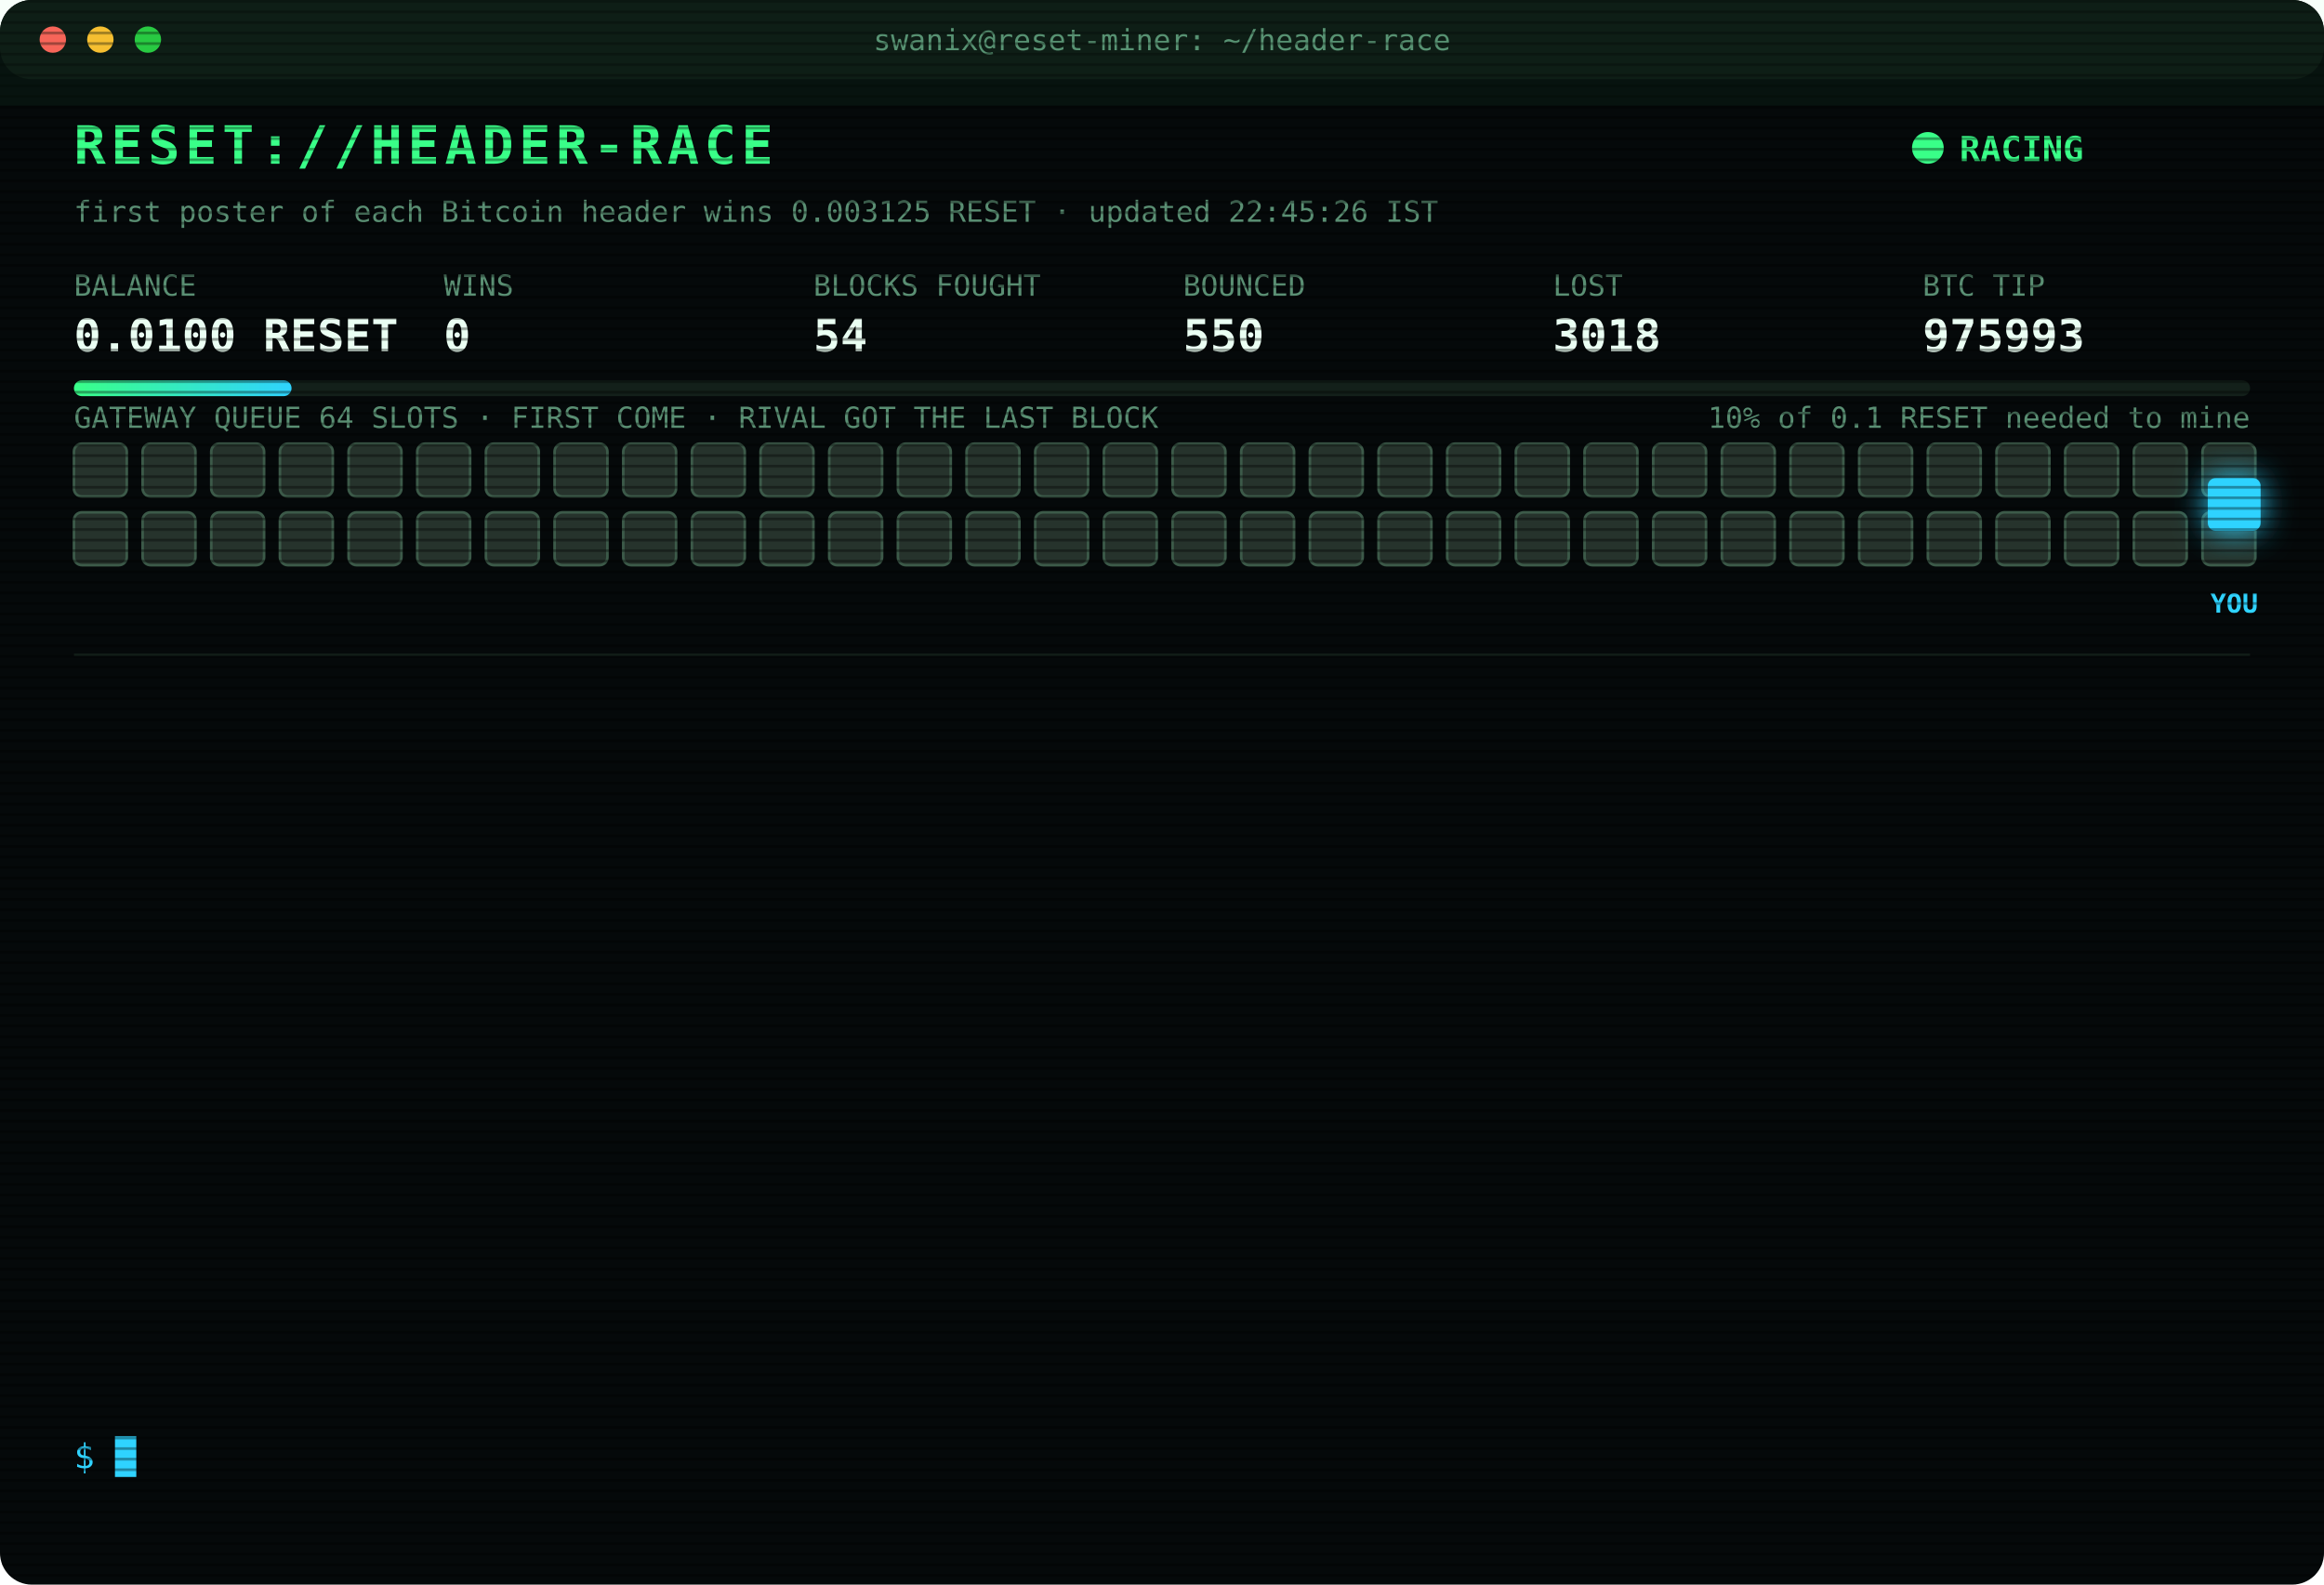
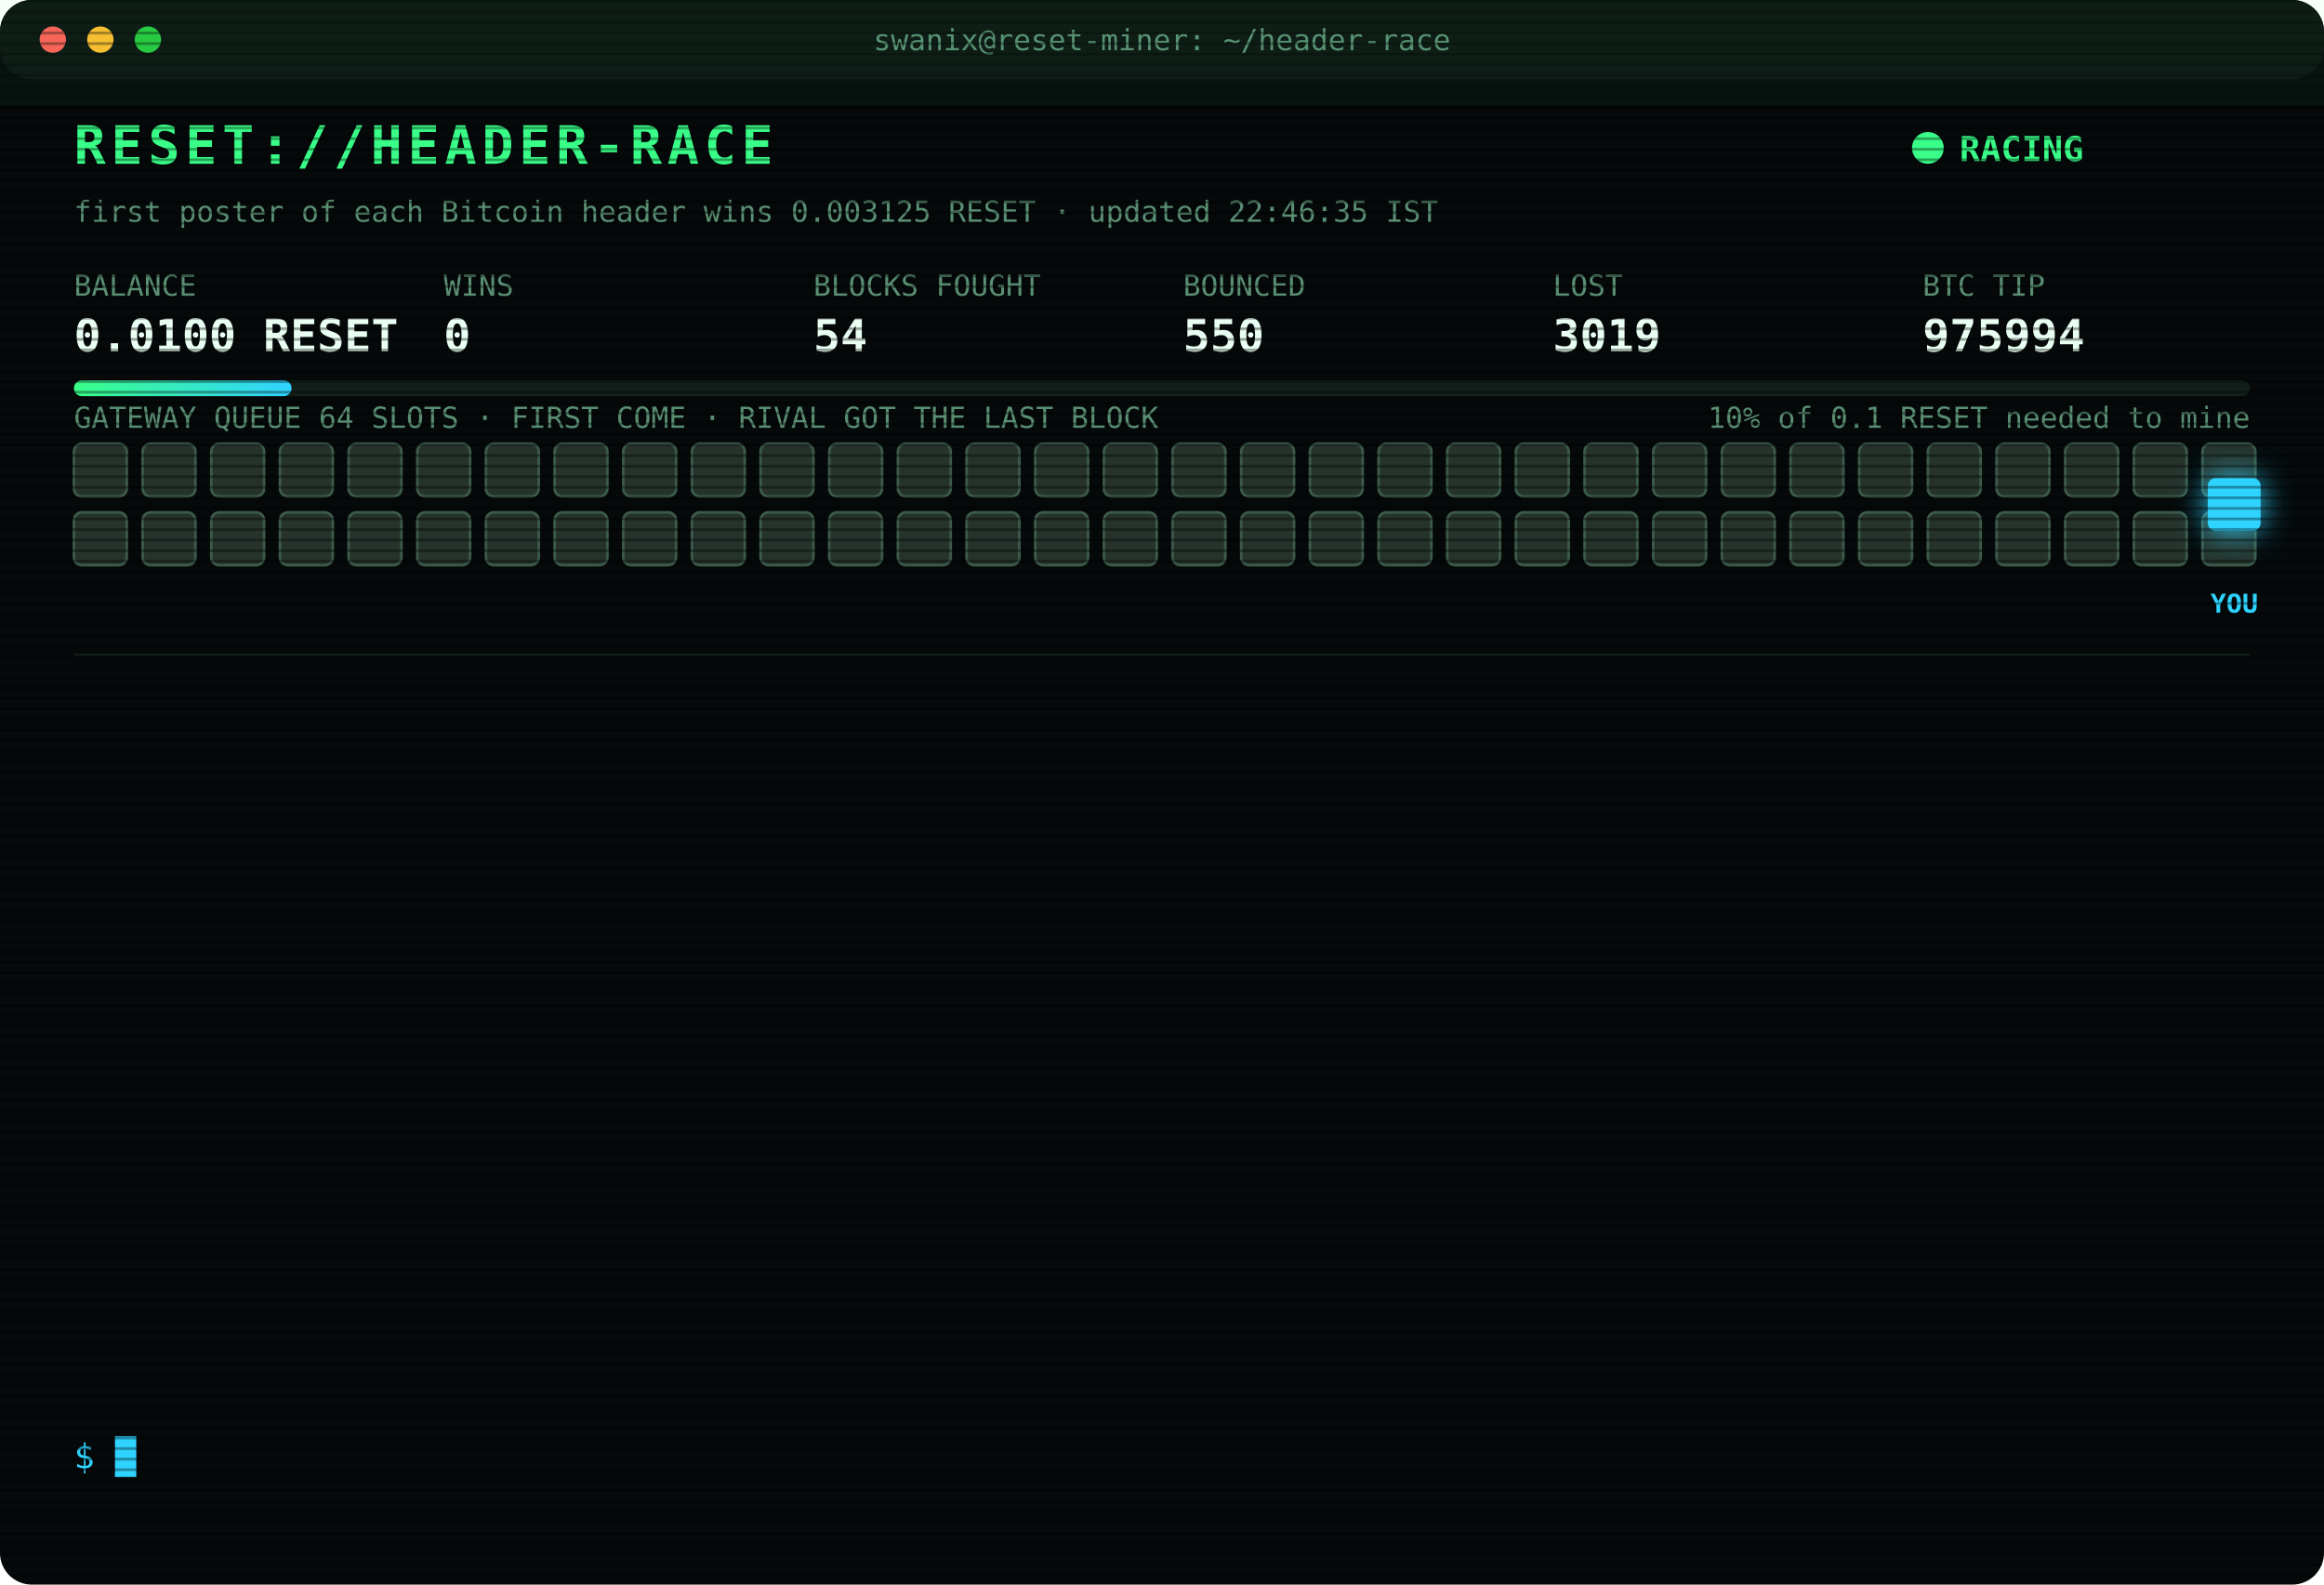
<svg xmlns="http://www.w3.org/2000/svg" width="880" height="600" viewBox="0 0 880 600" font-family="ui-monospace,SFMono-Regular,Menlo,Consolas,monospace">
  <style>
text{font-size:13px;fill:#7CFFB2}
.title{font-size:20px;font-weight:700;fill:#39FF88;letter-spacing:2px;animation:glitch 3s infinite steps(1)}
.sub{fill:#2fd3ff}.k{fill:#5a8f73;font-size:11px}.v{font-size:17px;font-weight:700;fill:#eafff3}
.ts{fill:#3f6b56}.boot{fill:#2fd3ff}.dim{fill:#5a8f73}.bad{fill:#ff4d6d}.warn{fill:#ffd23f}.mag{fill:#ff5cf0}.win{fill:#39FF88;font-weight:700}
.tag{font-size:10px;fill:#2fd3ff;font-weight:700}
.rival{fill:#26332c;stroke:#3c5a49;animation:jam 1.2s infinite alternate}
.idle{fill:#141c18;stroke:#22302a;animation:breathe 4s infinite}
.me{fill:#2fd3ff;filter:drop-shadow(0 0 6px #2fd3ff)}
.hover{animation:nudge 1.1s infinite ease-in-out}.bounce{animation:kick 1.4s infinite}
.ln{opacity:0;animation:in .4s forwards}
.cur{animation:blink 1s infinite steps(1)}
.scan{animation:scan 6s infinite linear}
.led{animation:blink 1.4s infinite}
@keyframes in{from{opacity:0;transform:translateX(-6px)}to{opacity:1;transform:none}}
@keyframes blink{50%{opacity:0}}
@keyframes jam{to{fill:#33463b}}
@keyframes breathe{50%{opacity:.4}}
@keyframes nudge{50%{transform:translateX(-10px)}}
@keyframes kick{0%,100%{transform:none}30%{transform:translateX(-14px)}55%{transform:translateX(10px) translateY(-6px)}}
@keyframes glitch{0%,92%{transform:none}93%{transform:translateX(2px);fill:#ff4d6d}95%{transform:translateX(-2px);fill:#2fd3ff}97%{transform:none}}
@keyframes scan{from{transform:translateY(-40px)}to{transform:translateY(600px)}}
</style>
  <defs>
    <pattern id="sl" width="4" height="4" patternUnits="userSpaceOnUse">
      <rect width="4" height="1" fill="#000" opacity=".35" />
    </pattern>
    <linearGradient id="bar">
      <stop offset="0" stop-color="#39FF88" />
      <stop offset="1" stop-color="#2fd3ff" />
    </linearGradient>
  </defs>
  <rect width="880" height="600" rx="12" fill="#05090a" />
  <rect width="880" height="30" rx="12" fill="#0d1512" />
  <circle cx="20" cy="15" r="5" fill="#ff5f57" />
  <circle cx="38" cy="15" r="5" fill="#febc2e" />
  <circle cx="56" cy="15" r="5" fill="#28c840" />
  <text x="440" y="19" text-anchor="middle" class="k">swanix@reset-miner: ~/header-race</text>
  <text x="28" y="62" class="title">RESET://HEADER-RACE</text>
  <circle class="led" cx="730" cy="56" r="6" fill="#39FF88" />
  <text x="742" y="61" class="win">RACING</text>
-   <text x="28" y="84" class="k">first poster of each Bitcoin header wins 0.003125 RESET · updated 22:45:26 IST</text>
+   <text x="28" y="84" class="k">first poster of each Bitcoin header wins 0.003125 RESET · updated 22:46:35 IST</text>
  <text x="28" y="112" class="k">BALANCE</text>
  <text x="28" y="133" class="v">0.0100 RESET</text>
  <text x="168" y="112" class="k">WINS</text>
  <text x="168" y="133" class="v">0</text>
  <text x="308" y="112" class="k">BLOCKS FOUGHT</text>
  <text x="308" y="133" class="v">54</text>
  <text x="448" y="112" class="k">BOUNCED</text>
  <text x="448" y="133" class="v">550</text>
  <text x="588" y="112" class="k">LOST</text>
-   <text x="588" y="133" class="v">3018</text>
+   <text x="588" y="133" class="v">3019</text>
  <text x="728" y="112" class="k">BTC TIP</text>
-   <text x="728" y="133" class="v">975993</text>
+   <text x="728" y="133" class="v">975994</text>
  <rect x="28" y="144" width="824" height="6" rx="3" fill="#13201a" />
  <rect x="28" y="144" width="82.4" height="6" rx="3" fill="url(#bar)" />
  <text x="852" y="162" text-anchor="end" class="k">10% of 0.1 RESET needed to mine</text>
  <text x="28" y="162" class="k">GATEWAY QUEUE 64 SLOTS · FIRST COME · RIVAL GOT THE LAST BLOCK</text>
  <rect class="rival" x="28" y="168" width="20" height="20" rx="3" style="animation-delay:0.00s" />
  <rect class="rival" x="54" y="168" width="20" height="20" rx="3" style="animation-delay:0.05s" />
  <rect class="rival" x="80" y="168" width="20" height="20" rx="3" style="animation-delay:0.10s" />
  <rect class="rival" x="106" y="168" width="20" height="20" rx="3" style="animation-delay:0.15s" />
  <rect class="rival" x="132" y="168" width="20" height="20" rx="3" style="animation-delay:0.20s" />
  <rect class="rival" x="158" y="168" width="20" height="20" rx="3" style="animation-delay:0.25s" />
  <rect class="rival" x="184" y="168" width="20" height="20" rx="3" style="animation-delay:0.30s" />
  <rect class="rival" x="210" y="168" width="20" height="20" rx="3" style="animation-delay:0.35s" />
  <rect class="rival" x="236" y="168" width="20" height="20" rx="3" style="animation-delay:0.40s" />
  <rect class="rival" x="262" y="168" width="20" height="20" rx="3" style="animation-delay:0.45s" />
  <rect class="rival" x="288" y="168" width="20" height="20" rx="3" style="animation-delay:0.50s" />
  <rect class="rival" x="314" y="168" width="20" height="20" rx="3" style="animation-delay:0.55s" />
  <rect class="rival" x="340" y="168" width="20" height="20" rx="3" style="animation-delay:0.60s" />
  <rect class="rival" x="366" y="168" width="20" height="20" rx="3" style="animation-delay:0.65s" />
  <rect class="rival" x="392" y="168" width="20" height="20" rx="3" style="animation-delay:0.70s" />
  <rect class="rival" x="418" y="168" width="20" height="20" rx="3" style="animation-delay:0.75s" />
  <rect class="rival" x="444" y="168" width="20" height="20" rx="3" style="animation-delay:0.80s" />
  <rect class="rival" x="470" y="168" width="20" height="20" rx="3" style="animation-delay:0.85s" />
  <rect class="rival" x="496" y="168" width="20" height="20" rx="3" style="animation-delay:0.90s" />
  <rect class="rival" x="522" y="168" width="20" height="20" rx="3" style="animation-delay:0.95s" />
  <rect class="rival" x="548" y="168" width="20" height="20" rx="3" style="animation-delay:1.00s" />
  <rect class="rival" x="574" y="168" width="20" height="20" rx="3" style="animation-delay:1.05s" />
  <rect class="rival" x="600" y="168" width="20" height="20" rx="3" style="animation-delay:1.10s" />
  <rect class="rival" x="626" y="168" width="20" height="20" rx="3" style="animation-delay:1.15s" />
  <rect class="rival" x="652" y="168" width="20" height="20" rx="3" style="animation-delay:1.20s" />
  <rect class="rival" x="678" y="168" width="20" height="20" rx="3" style="animation-delay:1.25s" />
  <rect class="rival" x="704" y="168" width="20" height="20" rx="3" style="animation-delay:1.30s" />
  <rect class="rival" x="730" y="168" width="20" height="20" rx="3" style="animation-delay:1.35s" />
  <rect class="rival" x="756" y="168" width="20" height="20" rx="3" style="animation-delay:1.40s" />
  <rect class="rival" x="782" y="168" width="20" height="20" rx="3" style="animation-delay:1.45s" />
  <rect class="rival" x="808" y="168" width="20" height="20" rx="3" style="animation-delay:1.50s" />
  <rect class="rival" x="834" y="168" width="20" height="20" rx="3" style="animation-delay:1.55s" />
  <rect class="rival" x="28" y="194" width="20" height="20" rx="3" style="animation-delay:1.60s" />
  <rect class="rival" x="54" y="194" width="20" height="20" rx="3" style="animation-delay:1.65s" />
  <rect class="rival" x="80" y="194" width="20" height="20" rx="3" style="animation-delay:1.70s" />
  <rect class="rival" x="106" y="194" width="20" height="20" rx="3" style="animation-delay:1.75s" />
  <rect class="rival" x="132" y="194" width="20" height="20" rx="3" style="animation-delay:1.80s" />
  <rect class="rival" x="158" y="194" width="20" height="20" rx="3" style="animation-delay:1.85s" />
  <rect class="rival" x="184" y="194" width="20" height="20" rx="3" style="animation-delay:1.90s" />
  <rect class="rival" x="210" y="194" width="20" height="20" rx="3" style="animation-delay:1.95s" />
  <rect class="rival" x="236" y="194" width="20" height="20" rx="3" style="animation-delay:2.00s" />
  <rect class="rival" x="262" y="194" width="20" height="20" rx="3" style="animation-delay:2.05s" />
  <rect class="rival" x="288" y="194" width="20" height="20" rx="3" style="animation-delay:2.10s" />
  <rect class="rival" x="314" y="194" width="20" height="20" rx="3" style="animation-delay:2.15s" />
  <rect class="rival" x="340" y="194" width="20" height="20" rx="3" style="animation-delay:2.20s" />
  <rect class="rival" x="366" y="194" width="20" height="20" rx="3" style="animation-delay:2.25s" />
  <rect class="rival" x="392" y="194" width="20" height="20" rx="3" style="animation-delay:2.30s" />
  <rect class="rival" x="418" y="194" width="20" height="20" rx="3" style="animation-delay:2.35s" />
  <rect class="rival" x="444" y="194" width="20" height="20" rx="3" style="animation-delay:2.40s" />
  <rect class="rival" x="470" y="194" width="20" height="20" rx="3" style="animation-delay:2.45s" />
  <rect class="rival" x="496" y="194" width="20" height="20" rx="3" style="animation-delay:2.50s" />
  <rect class="rival" x="522" y="194" width="20" height="20" rx="3" style="animation-delay:2.55s" />
  <rect class="rival" x="548" y="194" width="20" height="20" rx="3" style="animation-delay:2.60s" />
  <rect class="rival" x="574" y="194" width="20" height="20" rx="3" style="animation-delay:2.65s" />
  <rect class="rival" x="600" y="194" width="20" height="20" rx="3" style="animation-delay:2.70s" />
  <rect class="rival" x="626" y="194" width="20" height="20" rx="3" style="animation-delay:2.75s" />
  <rect class="rival" x="652" y="194" width="20" height="20" rx="3" style="animation-delay:2.80s" />
  <rect class="rival" x="678" y="194" width="20" height="20" rx="3" style="animation-delay:2.85s" />
  <rect class="rival" x="704" y="194" width="20" height="20" rx="3" style="animation-delay:2.90s" />
  <rect class="rival" x="730" y="194" width="20" height="20" rx="3" style="animation-delay:2.95s" />
  <rect class="rival" x="756" y="194" width="20" height="20" rx="3" style="animation-delay:3.00s" />
  <rect class="rival" x="782" y="194" width="20" height="20" rx="3" style="animation-delay:3.05s" />
  <rect class="rival" x="808" y="194" width="20" height="20" rx="3" style="animation-delay:3.10s" />
  <rect class="rival" x="834" y="194" width="20" height="20" rx="3" style="animation-delay:3.15s" />
  <g class="hover">
    <rect class="me" x="836" y="181" width="20" height="20" rx="3" />
    <text class="tag" x="846" y="232" text-anchor="middle">YOU</text>
  </g>
  <line x1="28" x2="852" y1="248" y2="248" stroke="#13201a" />
  <g class="ln" style="animation-delay:0.40s">
-     <text x="28" y="270" class="ts">20:40:53</text>
-     <text x="104" y="270" class="bad">[LOST] #975980 taken by a rival miner</text>
+     <text x="28" y="270" class="ts">21:10:04</text>
+     <text x="104" y="270" class="bad">[LOST] #975981 taken by a rival miner</text>
  </g>
  <g class="ln" style="animation-delay:0.65s">
-     <text x="28" y="292" class="ts">21:10:04</text>
-     <text x="104" y="292" class="bad">[LOST] #975981 taken by a rival miner</text>
+     <text x="28" y="292" class="ts">21:32:18</text>
+     <text x="104" y="292" class="bad">[LOST] #975983 taken by a rival miner</text>
  </g>
  <g class="ln" style="animation-delay:0.90s">
-     <text x="28" y="314" class="ts">21:32:18</text>
-     <text x="104" y="314" class="bad">[LOST] #975983 taken by a rival miner</text>
+     <text x="28" y="314" class="ts">21:40:27</text>
+     <text x="104" y="314" class="dim">[STINT END] calls 772 · wins 0</text>
  </g>
  <g class="ln" style="animation-delay:1.15s">
-     <text x="28" y="336" class="ts">21:40:27</text>
-     <text x="104" y="336" class="dim">[STINT END] calls 772 · wins 0</text>
+     <text x="28" y="336" class="ts">21:45:24</text>
+     <text x="104" y="336" class="boot">[BOOT] racer v3 online · 3 feeds · stint 340m</text>
  </g>
  <g class="ln" style="animation-delay:1.40s">
-     <text x="28" y="358" class="ts">21:45:24</text>
-     <text x="104" y="358" class="boot">[BOOT] racer v3 online · 3 feeds · stint 340m</text>
+     <text x="28" y="358" class="ts">21:48:25</text>
+     <text x="104" y="358" class="bad">[LOST] #975984 taken by a rival miner</text>
  </g>
  <g class="ln" style="animation-delay:1.65s">
-     <text x="28" y="380" class="ts">21:48:25</text>
-     <text x="104" y="380" class="bad">[LOST] #975984 taken by a rival miner</text>
+     <text x="28" y="380" class="ts">21:54:01</text>
+     <text x="104" y="380" class="bad">[LOST] #975985 taken by a rival miner</text>
  </g>
  <g class="ln" style="animation-delay:1.90s">
-     <text x="28" y="402" class="ts">21:54:01</text>
-     <text x="104" y="402" class="bad">[LOST] #975985 taken by a rival miner</text>
+     <text x="28" y="402" class="ts">22:03:12</text>
+     <text x="104" y="402" class="bad">[LOST] #975986 taken by a rival miner</text>
  </g>
  <g class="ln" style="animation-delay:2.15s">
-     <text x="28" y="424" class="ts">22:03:12</text>
-     <text x="104" y="424" class="bad">[LOST] #975986 taken by a rival miner</text>
+     <text x="28" y="424" class="ts">22:12:00</text>
+     <text x="104" y="424" class="bad">[LOST] #975988 taken by a rival miner</text>
  </g>
  <g class="ln" style="animation-delay:2.40s">
-     <text x="28" y="446" class="ts">22:12:00</text>
-     <text x="104" y="446" class="bad">[LOST] #975988 taken by a rival miner</text>
+     <text x="28" y="446" class="ts">22:17:14</text>
+     <text x="104" y="446" class="bad">[LOST] #975989 taken by a rival miner</text>
  </g>
  <g class="ln" style="animation-delay:2.65s">
-     <text x="28" y="468" class="ts">22:17:14</text>
-     <text x="104" y="468" class="bad">[LOST] #975989 taken by a rival miner</text>
+     <text x="28" y="468" class="ts">22:26:14</text>
+     <text x="104" y="468" class="bad">[LOST] #975991 taken by a rival miner</text>
  </g>
  <g class="ln" style="animation-delay:2.90s">
-     <text x="28" y="490" class="ts">22:26:14</text>
-     <text x="104" y="490" class="bad">[LOST] #975991 taken by a rival miner</text>
+     <text x="28" y="490" class="ts">22:28:04</text>
+     <text x="104" y="490" class="bad">[LOST] #975992 taken by a rival miner</text>
  </g>
  <g class="ln" style="animation-delay:3.15s">
-     <text x="28" y="512" class="ts">22:28:04</text>
-     <text x="104" y="512" class="bad">[LOST] #975992 taken by a rival miner</text>
+     <text x="28" y="512" class="ts">22:32:22</text>
+     <text x="104" y="512" class="bad">[LOST] #975993 taken by a rival miner</text>
  </g>
  <g class="ln" style="animation-delay:3.40s">
-     <text x="28" y="534" class="ts">22:32:22</text>
-     <text x="104" y="534" class="bad">[LOST] #975993 taken by a rival miner</text>
+     <text x="28" y="534" class="ts">22:46:35</text>
+     <text x="104" y="534" class="bad">[LOST] #975994 taken by a rival miner</text>
  </g>
  <text x="28" y="556" class="sub">$ <tspan class="cur">█</tspan>
  </text>
  <rect width="880" height="600" rx="12" fill="url(#sl)" pointer-events="none" />
  <rect class="scan" width="880" height="40" fill="#39FF88" opacity=".04" />
</svg>
